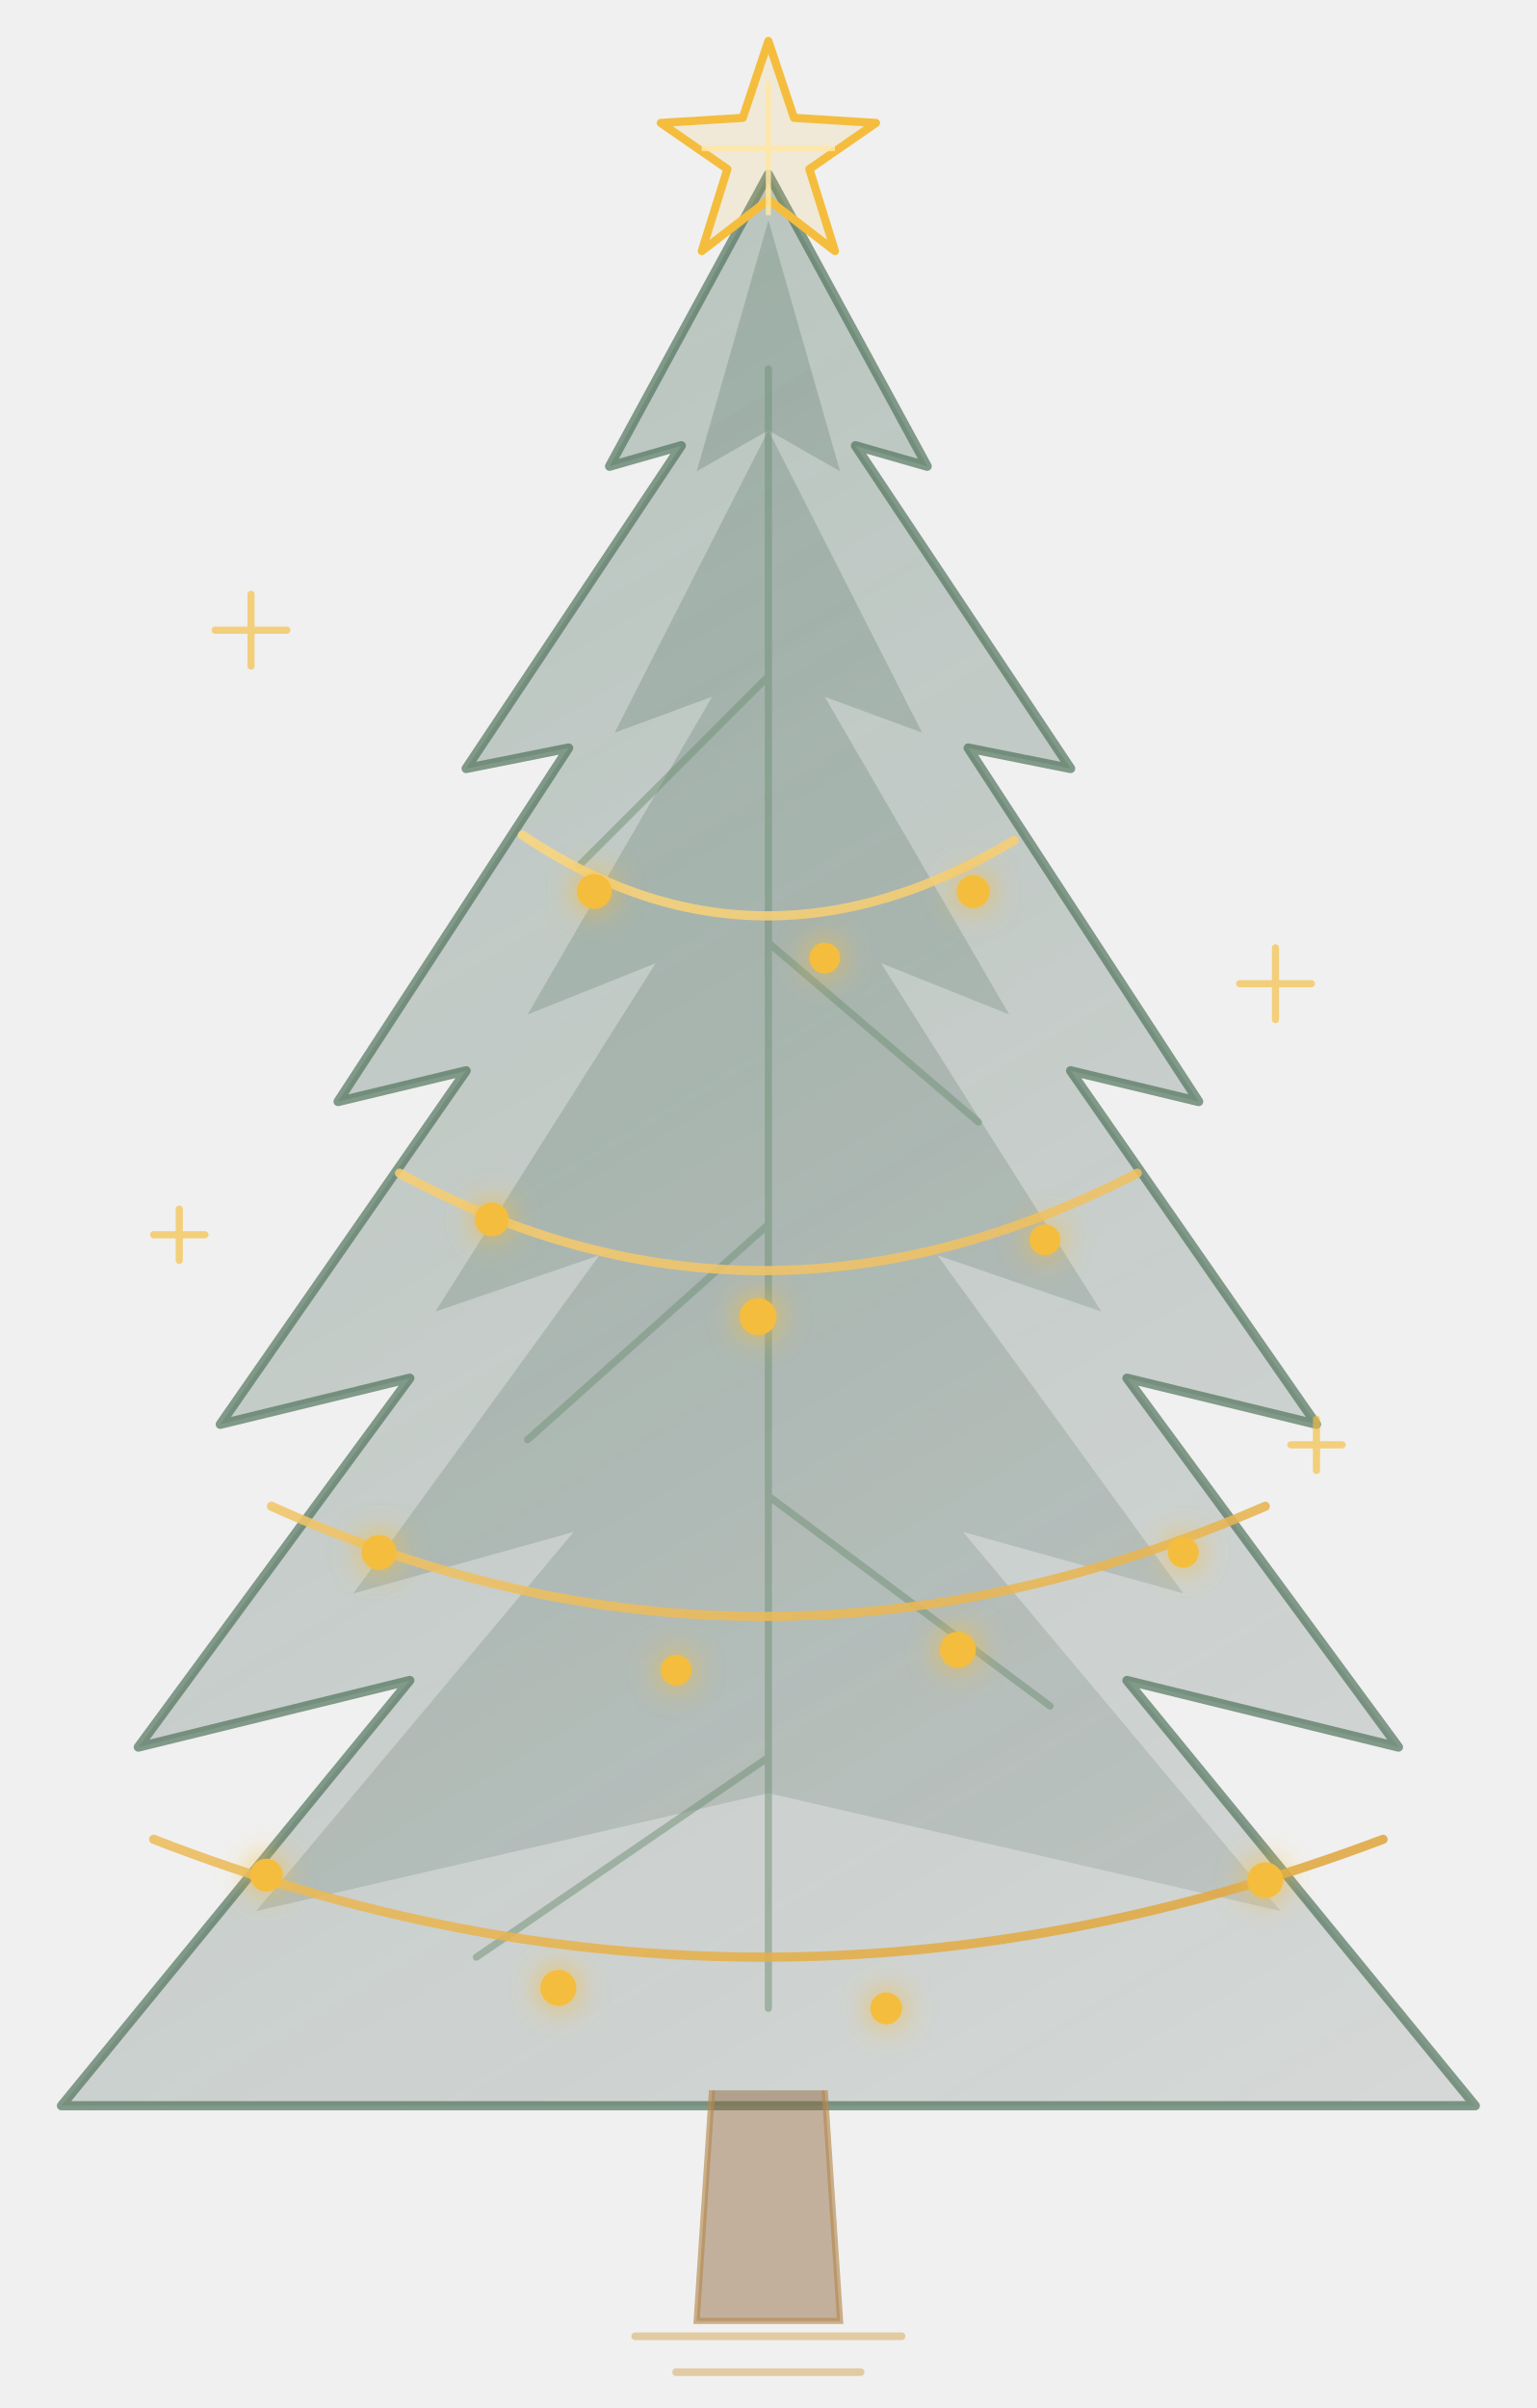
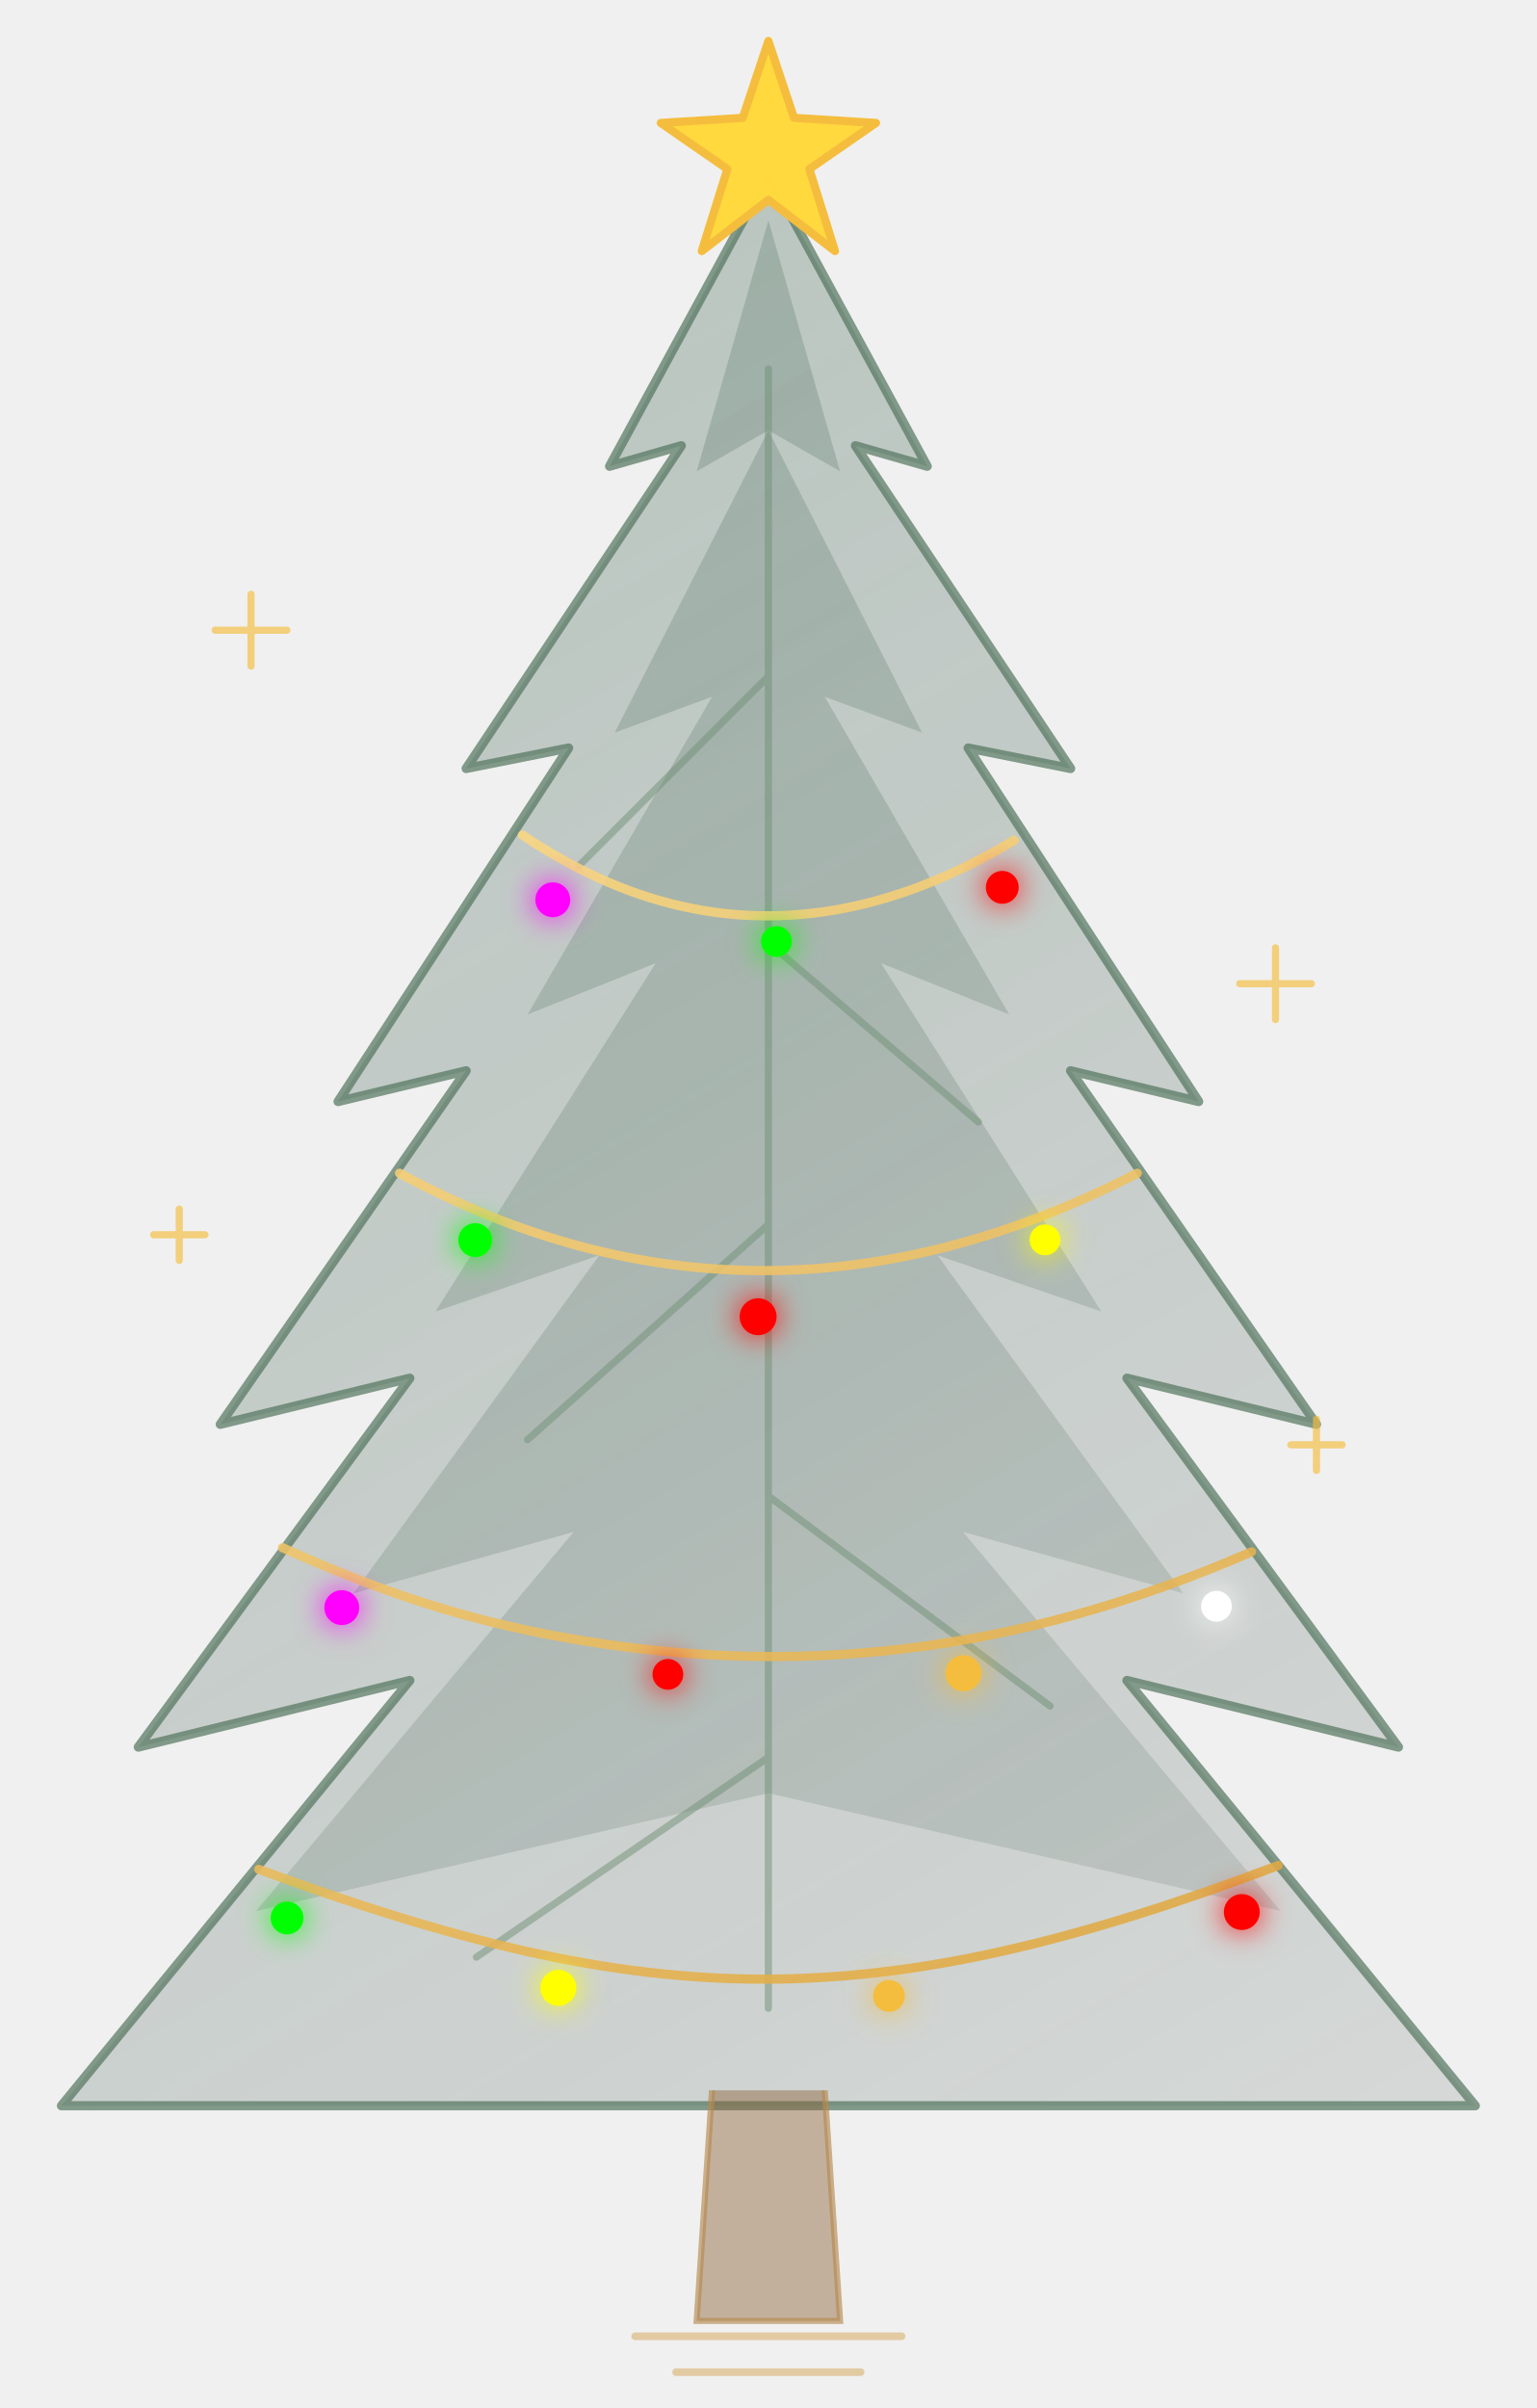
- <svg xmlns="http://www.w3.org/2000/svg" width="300" height="470" viewBox="0 0 300 470" preserveAspectRatio="none" fill="none">
-   <defs>
+ <svg xmlns="http://www.w3.org/2000/svg" width="300" height="470" viewBox="0 0 300 470" preserveAspectRatio="none" fill="none" version="1.1" id="svg28">
+   <defs id="defs5">
    <linearGradient id="folhas" x1="35" y1="90" x2="260" y2="470" gradientUnits="userSpaceOnUse">
-       <stop stop-color="#315b46" stop-opacity=".78" />
-       <stop offset="1" stop-color="#122a22" stop-opacity=".3" />
+       <stop stop-color="#315b46" stop-opacity=".78" id="stop1" />
+       <stop offset="1" stop-color="#122a22" stop-opacity=".3" id="stop2" />
    </linearGradient>
    <linearGradient id="luz" x1="65" y1="130" x2="240" y2="450" gradientUnits="userSpaceOnUse">
-       <stop stop-color="#ffdf8b" />
-       <stop offset="1" stop-color="#d99b30" />
+       <stop stop-color="#ffdf8b" id="stop3" />
+       <stop offset="1" stop-color="#d99b30" id="stop4" />
    </linearGradient>
-     <filter id="brilho" x="-80%" y="-80%" width="260%" height="260%">
-       <feGaussianBlur stdDeviation="3" result="blur" />
-       <feMerge>
-         <feMergeNode in="blur" />
-         <feMergeNode in="SourceGraphic" />
+     <filter id="brilho" x="-0.037" y="-0.032" width="1.075" height="1.065">
+       <feGaussianBlur stdDeviation="3" result="blur" id="feGaussianBlur4" />
+       <feMerge id="feMerge5">
+         <feMergeNode in="blur" id="feMergeNode4" />
+         <feMergeNode in="SourceGraphic" id="feMergeNode5" />
      </feMerge>
    </filter>
  </defs>
-   <path d="M150 34 119 91 133 87 91 150 111 146 66 215 91 209 43 278 80 269 27 341 80 328 12 411 288 411 220 328 273 341 220 269 257 278 209 209 234 215 189 146 209 150 167 87 181 91 150 34Z" fill="url(#folhas)" fill-opacity=".36" stroke="#52745d" stroke-opacity=".7" stroke-width="1.8" stroke-linejoin="round" />
-   <path d="M150 43 136 92 150 84 120 143 139 136 103 198 128 188 85 256 117 245 69 311 112 299 50 373 150 350 250 373 188 299 231 311 183 245 215 256 172 188 197 198 161 136 180 143 150 84 164 92 150 43Z" fill="url(#folhas)" fill-opacity=".28" />
-   <path d="M150 72 150 392 M150 132 113 169 M150 184 191 219 M150 239 103 281 M150 292 205 333 M150 343 93 382" stroke="#719176" stroke-opacity=".5" stroke-width="1.4" stroke-linecap="round" />
-   <path d="M150 8 155 23 171 24 158 33 163 49 150 39 137 49 142 33 129 24 145 23Z" fill="#f5bd3d" fill-opacity=".13" stroke="#f5bd3d" stroke-width="1.6" stroke-linejoin="round" />
-   <path d="M150 16V42 M137 29H163" stroke="#ffe6a3" stroke-opacity=".85" stroke-width="1" />
-   <path d="M102 163 Q148 194 198 164 M78 229 Q148 267 222 229 M53 294 Q148 337 247 294 M30 359 Q148 405 270 359" stroke="url(#luz)" stroke-width="1.8" stroke-opacity=".88" stroke-linecap="round" />
-   <g fill="#f5bd3d" filter="url(#brilho)">
-     <circle cx="116" cy="174" r="3.4" />
-     <circle cx="161" cy="187" r="3" />
-     <circle cx="190" cy="174" r="3.2" />
-     <circle cx="96" cy="238" r="3.3" />
-     <circle cx="148" cy="257" r="3.6" />
-     <circle cx="204" cy="242" r="3" />
-     <circle cx="74" cy="303" r="3.4" />
-     <circle cx="132" cy="326" r="3" />
-     <circle cx="187" cy="322" r="3.5" />
-     <circle cx="231" cy="303" r="3" />
-     <circle cx="52" cy="366" r="3.2" />
-     <circle cx="109" cy="388" r="3.5" />
-     <circle cx="173" cy="392" r="3.1" />
-     <circle cx="247" cy="367" r="3.5" />
+   <path d="M150 34 119 91 133 87 91 150 111 146 66 215 91 209 43 278 80 269 27 341 80 328 12 411 288 411 220 328 273 341 220 269 257 278 209 209 234 215 189 146 209 150 167 87 181 91 150 34Z" fill="url(#folhas)" fill-opacity=".36" stroke="#52745d" stroke-opacity=".7" stroke-width="1.8" stroke-linejoin="round" id="path5" />
+   <path d="M150 43 136 92 150 84 120 143 139 136 103 198 128 188 85 256 117 245 69 311 112 299 50 373 150 350 250 373 188 299 231 311 183 245 215 256 172 188 197 198 161 136 180 143 150 84 164 92 150 43Z" fill="url(#folhas)" fill-opacity=".28" id="path6" />
+   <path d="M150 72 150 392 M150 132 113 169 M150 184 191 219 M150 239 103 281 M150 292 205 333 M150 343 93 382" stroke="#719176" stroke-opacity=".5" stroke-width="1.4" stroke-linecap="round" id="path7" />
+   <path d="M150 8 155 23 171 24 158 33 163 49 150 39 137 49 142 33 129 24 145 23Z" fill="#f5bd3d" fill-opacity=".13" stroke="#f5bd3d" stroke-width="1.6" stroke-linejoin="round" id="path8" style="fill:#ffd93e;fill-opacity:0.994" />
+   <path d="m 102,163 c 30.667,20.667 62.667,21 96,1 M 78,229 c 46.667,25.333 94.667,25.333 144,0 M 55.156,302.086 c 18.881,8.546 35.454,14.005 54.571,17.456 45.011,8.124 88.252,3.474 134.577,-16.647 m -193.77,61.98 c 76.653,28.275 119.799,29.102 198.98,-0.753" stroke="url(#luz)" stroke-width="1.8" stroke-opacity="0.88" stroke-linecap="round" id="path10" />
+   <g fill="#f5bd3d" filter="url(#brilho)" id="g23">
+     <circle cx="107.914" cy="175.617" r="3.4" id="circle10" style="fill:#ff00ff" />
+     <circle cx="151.566" cy="183.766" r="3" id="circle11" style="fill:#00ff00" />
+     <circle cx="195.66" cy="173.191" r="3.2" id="circle12" style="fill:#ff0000" />
+     <circle cx="92.765" cy="242.043" r="3.3" id="circle13" style="fill:#00ff00" />
+     <circle cx="148" cy="257" r="3.6" id="circle14" style="fill:#ff0000" />
+     <circle cx="204" cy="242" r="3" id="circle15" style="fill:#ffff00" />
+     <circle cx="66.722" cy="313.782" r="3.4" id="circle16" style="fill:#ff00ff" />
+     <circle cx="130.383" cy="326.809" r="3" id="circle17" style="fill:#ff0000" />
+     <circle cx="188.078" cy="326.582" r="3.5" id="circle18" />
+     <circle cx="237.469" cy="313.512" r="3" id="circle19" style="fill:#ffffff" />
+     <circle cx="56.043" cy="374.356" r="3.2" id="circle20" style="fill:#00ff00" />
+     <circle cx="109" cy="388" r="3.5" id="circle21" style="fill:#ffff00" />
+     <circle cx="173.539" cy="389.574" r="3.1" id="circle22" />
+     <circle cx="242.418" cy="373.199" r="3.5" id="circle23" style="fill:#ff0000" />
  </g>
-   <path d="M139 408 136 453 164 453 161 408" fill="#8a6238" fill-opacity=".45" stroke="#b58a50" stroke-opacity=".65" stroke-width="1.2" />
-   <path d="M124 456H176 M132 463H168" stroke="#d7ac64" stroke-opacity=".55" stroke-width="1.5" stroke-linecap="round" />
-   <g stroke="#f5bd3d" stroke-opacity=".65" stroke-width="1.4" stroke-linecap="round">
-     <path d="M49 116V130 M42 123H56" />
-     <path d="M249 185V199 M242 192H256" />
-     <path d="M35 236V246 M30 241H40" />
-     <path d="M257 277V287 M252 282H262" />
+   <path d="M139 408 136 453 164 453 161 408" fill="#8a6238" fill-opacity=".45" stroke="#b58a50" stroke-opacity=".65" stroke-width="1.2" id="path23" />
+   <path d="M124 456H176 M132 463H168" stroke="#d7ac64" stroke-opacity=".55" stroke-width="1.5" stroke-linecap="round" id="path24" />
+   <g stroke="#f5bd3d" stroke-opacity=".65" stroke-width="1.4" stroke-linecap="round" id="g28">
+     <path d="M49 116V130 M42 123H56" id="path25" />
+     <path d="M249 185V199 M242 192H256" id="path26" />
+     <path d="M35 236V246 M30 241H40" id="path27" />
+     <path d="M257 277V287 M252 282H262" id="path28" />
  </g>
</svg>
